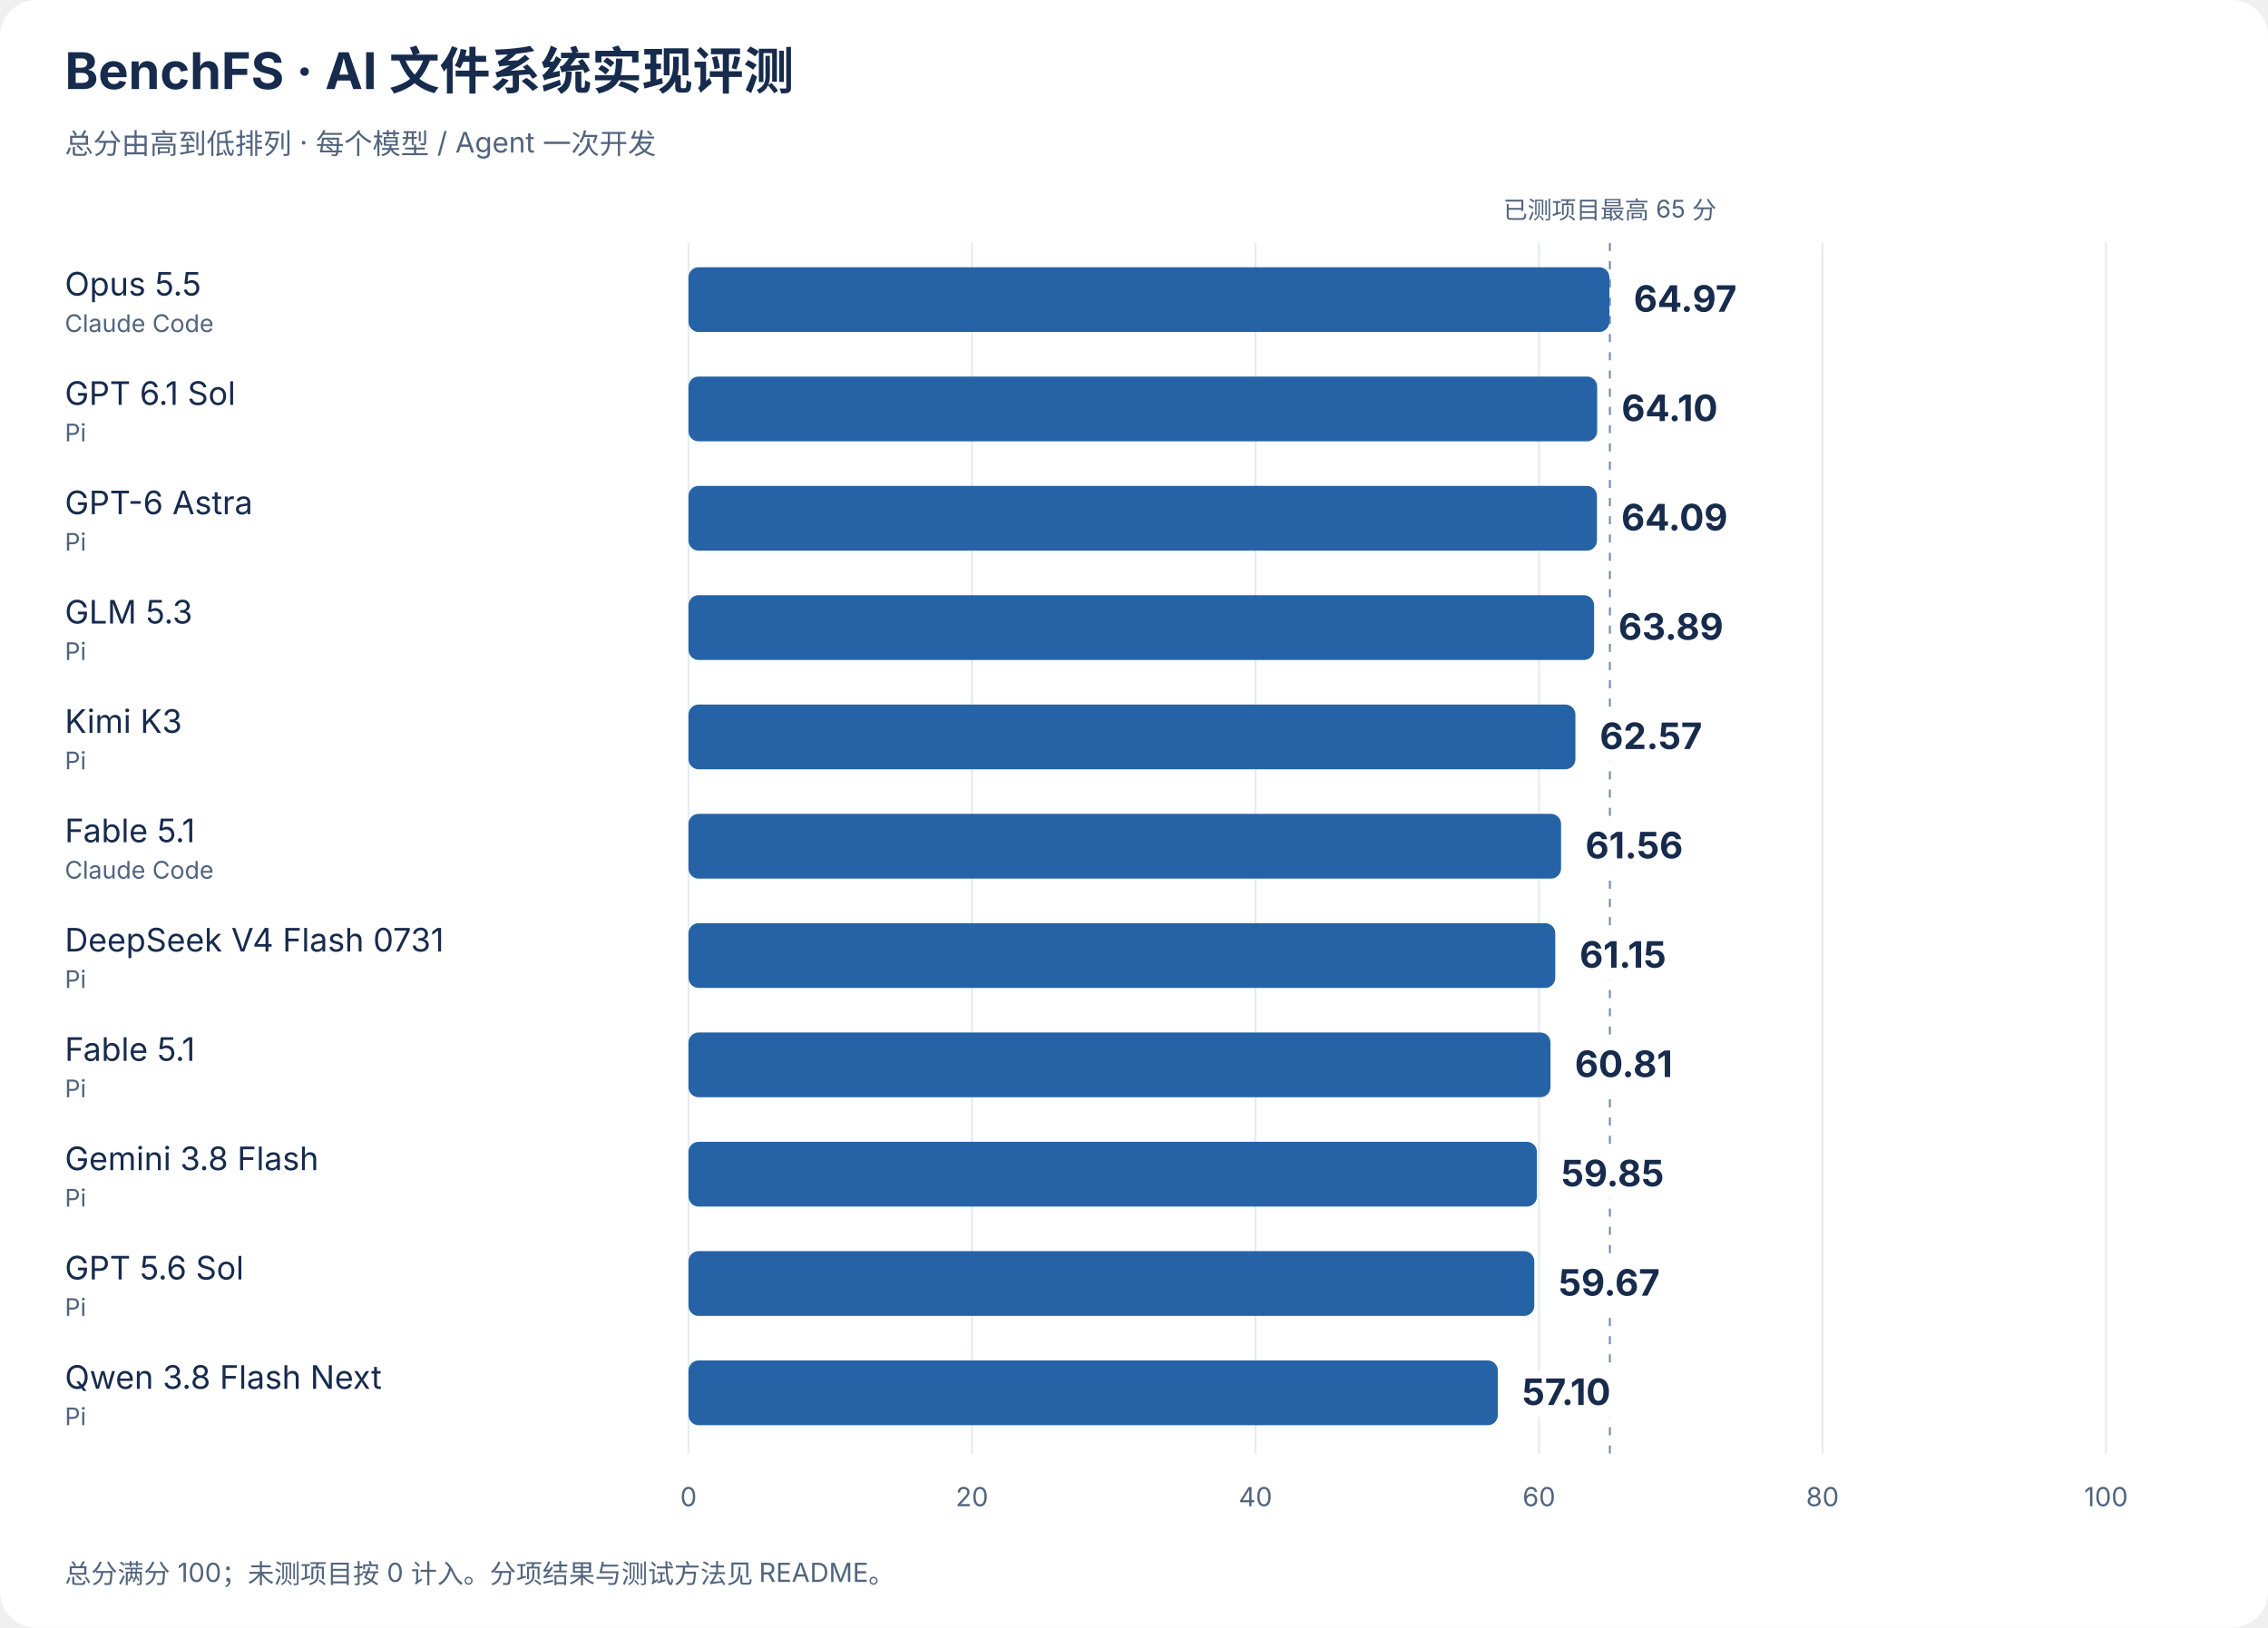
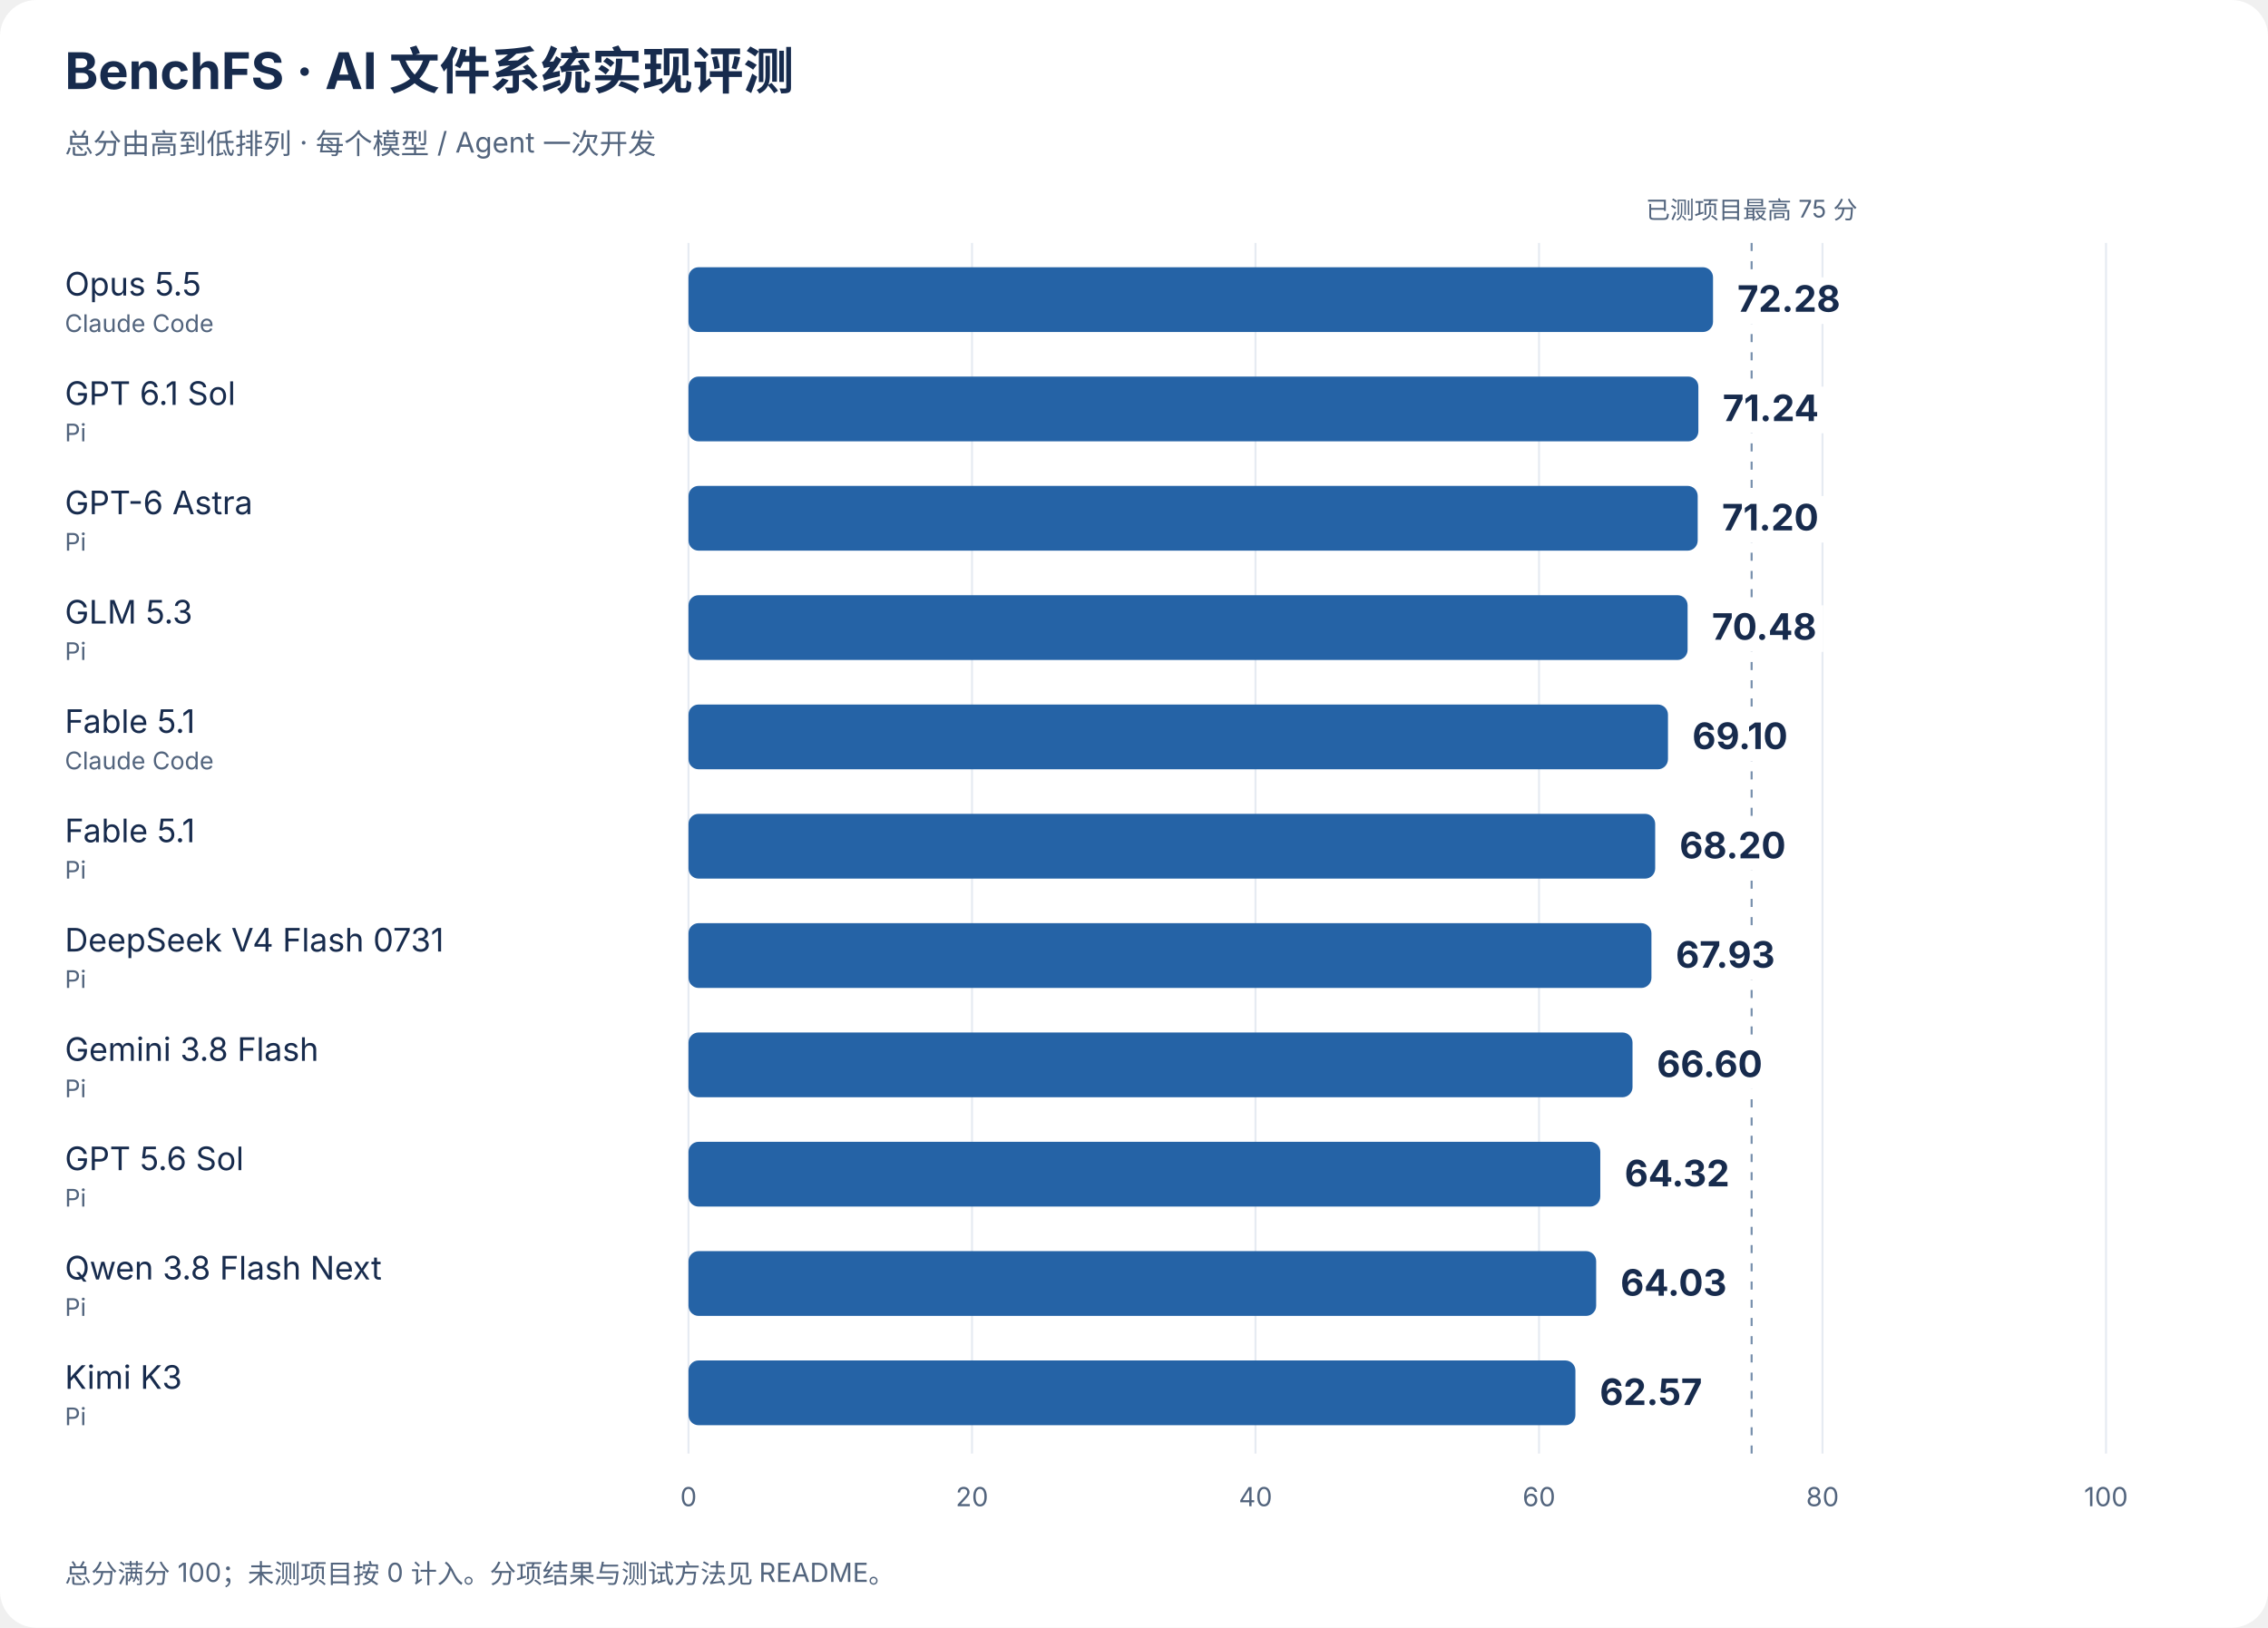
<svg xmlns="http://www.w3.org/2000/svg" width="1120" height="804" viewBox="0 0 1120 804" role="img" aria-labelledby="title description">
  <style>text{font-family:Inter,"Noto Sans CJK SC","Microsoft YaHei",Arial,sans-serif;fill:#172b4d}.muted{fill:#52647d}.name{font-size:16px}.score{font-size:18px;font-weight:700}</style>
  <rect width="1120" height="804" rx="18" fill="#fff" />
  <text x="32" y="44" font-size="25" font-weight="700">BenchFS · AI 文件系统实现评测</text>
  <text x="32" y="76" font-size="14" class="muted">总分由高到低排列 · 每个模型 / Agent 一次开发</text>
  <line x1="340.0" y1="120" x2="340.0" y2="718" stroke="#e6ebf2" />
  <text x="340.0" y="744" text-anchor="middle" font-size="13" class="muted">0</text>
  <line x1="480.0" y1="120" x2="480.0" y2="718" stroke="#e6ebf2" />
  <text x="480.0" y="744" text-anchor="middle" font-size="13" class="muted">20</text>
  <line x1="620.0" y1="120" x2="620.0" y2="718" stroke="#e6ebf2" />
  <text x="620.0" y="744" text-anchor="middle" font-size="13" class="muted">40</text>
  <line x1="760.0" y1="120" x2="760.0" y2="718" stroke="#e6ebf2" />
  <text x="760.0" y="744" text-anchor="middle" font-size="13" class="muted">60</text>
  <line x1="900.0" y1="120" x2="900.0" y2="718" stroke="#e6ebf2" />
  <text x="900.0" y="744" text-anchor="middle" font-size="13" class="muted">80</text>
  <line x1="1040.0" y1="120" x2="1040.0" y2="718" stroke="#e6ebf2" />
  <text x="1040.0" y="744" text-anchor="middle" font-size="13" class="muted">100</text>
-   <line x1="795.0" y1="120" x2="795.0" y2="718" stroke="#7890ad" stroke-dasharray="4 5" />
-   <text x="795.0" y="108" text-anchor="middle" font-size="12" class="muted">已测项目最高 65 分</text>
+   <line x1="865.0" y1="120" x2="865.0" y2="718" stroke="#7890ad" stroke-dasharray="4 5" />
+   <text x="865.0" y="108" text-anchor="middle" font-size="12" class="muted">已测项目最高 75 分</text>
  <text x="32" y="146" class="name">Opus 5.5</text>
  <text x="32" y="164" font-size="12" class="muted">Claude Code</text>
-   <rect x="340" y="132" width="454.765" height="32" rx="5" fill="#2563a6" />
-   <rect x="803.765" y="137" width="58" height="23" fill="#fff" />
-   <text x="806.765" y="154" class="score">64.97</text>
+   <rect x="340" y="132" width="505.94" height="32" rx="5" fill="#2563a6" />
+   <rect x="854.94" y="137" width="58" height="23" fill="#fff" />
+   <text x="857.94" y="154" class="score">72.28</text>
  <text x="32" y="200" class="name">GPT 6.1 Sol</text>
  <text x="32" y="218" font-size="12" class="muted">Pi</text>
-   <rect x="340" y="186" width="448.733" height="32" rx="5" fill="#2563a6" />
-   <rect x="797.733" y="191" width="58" height="23" fill="#fff" />
-   <text x="800.733" y="208" class="score">64.10</text>
+   <rect x="340" y="186" width="498.703" height="32" rx="5" fill="#2563a6" />
+   <rect x="847.703" y="191" width="58" height="23" fill="#fff" />
+   <text x="850.703" y="208" class="score">71.24</text>
  <text x="32" y="254" class="name">GPT-6 Astra</text>
  <text x="32" y="272" font-size="12" class="muted">Pi</text>
-   <rect x="340" y="240" width="448.625" height="32" rx="5" fill="#2563a6" />
-   <rect x="797.625" y="245" width="58" height="23" fill="#fff" />
-   <text x="800.625" y="262" class="score">64.09</text>
+   <rect x="340" y="240" width="498.372" height="32" rx="5" fill="#2563a6" />
+   <rect x="847.372" y="245" width="58" height="23" fill="#fff" />
+   <text x="850.372" y="262" class="score">71.20</text>
  <text x="32" y="308" class="name">GLM 5.3</text>
  <text x="32" y="326" font-size="12" class="muted">Pi</text>
-   <rect x="340" y="294" width="447.206" height="32" rx="5" fill="#2563a6" />
-   <rect x="796.206" y="299" width="58" height="23" fill="#fff" />
-   <text x="799.206" y="316" class="score">63.89</text>
-   <text x="32" y="362" class="name">Kimi K3</text>
-   <text x="32" y="380" font-size="12" class="muted">Pi</text>
-   <rect x="340" y="348" width="437.982" height="32" rx="5" fill="#2563a6" />
-   <rect x="786.982" y="353" width="58" height="23" fill="#fff" />
-   <text x="789.982" y="370" class="score">62.57</text>
+   <rect x="340" y="294" width="493.382" height="32" rx="5" fill="#2563a6" />
+   <rect x="842.382" y="299" width="58" height="23" fill="#fff" />
+   <text x="845.382" y="316" class="score">70.48</text>
+   <text x="32" y="362" class="name">Fable 5.1</text>
+   <text x="32" y="380" font-size="12" class="muted">Claude Code</text>
+   <rect x="340" y="348" width="483.692" height="32" rx="5" fill="#2563a6" />
+   <rect x="832.692" y="353" width="58" height="23" fill="#fff" />
+   <text x="835.692" y="370" class="score">69.10</text>
  <text x="32" y="416" class="name">Fable 5.1</text>
-   <text x="32" y="434" font-size="12" class="muted">Claude Code</text>
-   <rect x="340" y="402" width="430.896" height="32" rx="5" fill="#2563a6" />
-   <rect x="779.896" y="407" width="58" height="23" fill="#fff" />
-   <text x="782.896" y="424" class="score">61.56</text>
+   <text x="32" y="434" font-size="12" class="muted">Pi</text>
+   <rect x="340" y="402" width="477.376" height="32" rx="5" fill="#2563a6" />
+   <rect x="826.376" y="407" width="58" height="23" fill="#fff" />
+   <text x="829.376" y="424" class="score">68.20</text>
  <text x="32" y="470" class="name">DeepSeek V4 Flash 0731</text>
  <text x="32" y="488" font-size="12" class="muted">Pi</text>
-   <rect x="340" y="456" width="428.032" height="32" rx="5" fill="#2563a6" />
-   <rect x="777.032" y="461" width="58" height="23" fill="#fff" />
-   <text x="780.032" y="478" class="score">61.15</text>
-   <text x="32" y="524" class="name">Fable 5.1</text>
+   <rect x="340" y="456" width="475.525" height="32" rx="5" fill="#2563a6" />
+   <rect x="824.525" y="461" width="58" height="23" fill="#fff" />
+   <text x="827.525" y="478" class="score">67.93</text>
+   <text x="32" y="524" class="name">Gemini 3.8 Flash</text>
  <text x="32" y="542" font-size="12" class="muted">Pi</text>
-   <rect x="340" y="510" width="425.67" height="32" rx="5" fill="#2563a6" />
-   <rect x="774.67" y="515" width="58" height="23" fill="#fff" />
-   <text x="777.67" y="532" class="score">60.81</text>
-   <text x="32" y="578" class="name">Gemini 3.8 Flash</text>
+   <rect x="340" y="510" width="466.187" height="32" rx="5" fill="#2563a6" />
+   <rect x="815.187" y="515" width="58" height="23" fill="#fff" />
+   <text x="818.187" y="532" class="score">66.60</text>
+   <text x="32" y="578" class="name">GPT 5.6 Sol</text>
  <text x="32" y="596" font-size="12" class="muted">Pi</text>
-   <rect x="340" y="564" width="418.973" height="32" rx="5" fill="#2563a6" />
-   <rect x="767.973" y="569" width="58" height="23" fill="#fff" />
-   <text x="770.973" y="586" class="score">59.85</text>
-   <text x="32" y="632" class="name">GPT 5.6 Sol</text>
+   <rect x="340" y="564" width="450.265" height="32" rx="5" fill="#2563a6" />
+   <rect x="799.265" y="569" width="58" height="23" fill="#fff" />
+   <text x="802.265" y="586" class="score">64.32</text>
+   <text x="32" y="632" class="name">Qwen 3.8 Flash Next</text>
  <text x="32" y="650" font-size="12" class="muted">Pi</text>
-   <rect x="340" y="618" width="417.667" height="32" rx="5" fill="#2563a6" />
-   <rect x="766.667" y="623" width="58" height="23" fill="#fff" />
-   <text x="769.667" y="640" class="score">59.67</text>
-   <text x="32" y="686" class="name">Qwen 3.8 Flash Next</text>
+   <rect x="340" y="618" width="448.226" height="32" rx="5" fill="#2563a6" />
+   <rect x="797.226" y="623" width="58" height="23" fill="#fff" />
+   <text x="800.226" y="640" class="score">64.03</text>
+   <text x="32" y="686" class="name">Kimi K3</text>
  <text x="32" y="704" font-size="12" class="muted">Pi</text>
-   <rect x="340" y="672" width="399.677" height="32" rx="5" fill="#2563a6" />
-   <rect x="748.677" y="677" width="58" height="23" fill="#fff" />
-   <text x="751.677" y="694" class="score">57.10</text>
+   <rect x="340" y="672" width="437.982" height="32" rx="5" fill="#2563a6" />
+   <rect x="786.982" y="677" width="58" height="23" fill="#fff" />
+   <text x="789.982" y="694" class="score">62.57</text>
  <text x="32" y="782" font-size="13" class="muted">总分满分 100；未测项目按 0 计入。分项结果与测试方法见 README。</text>
</svg>
